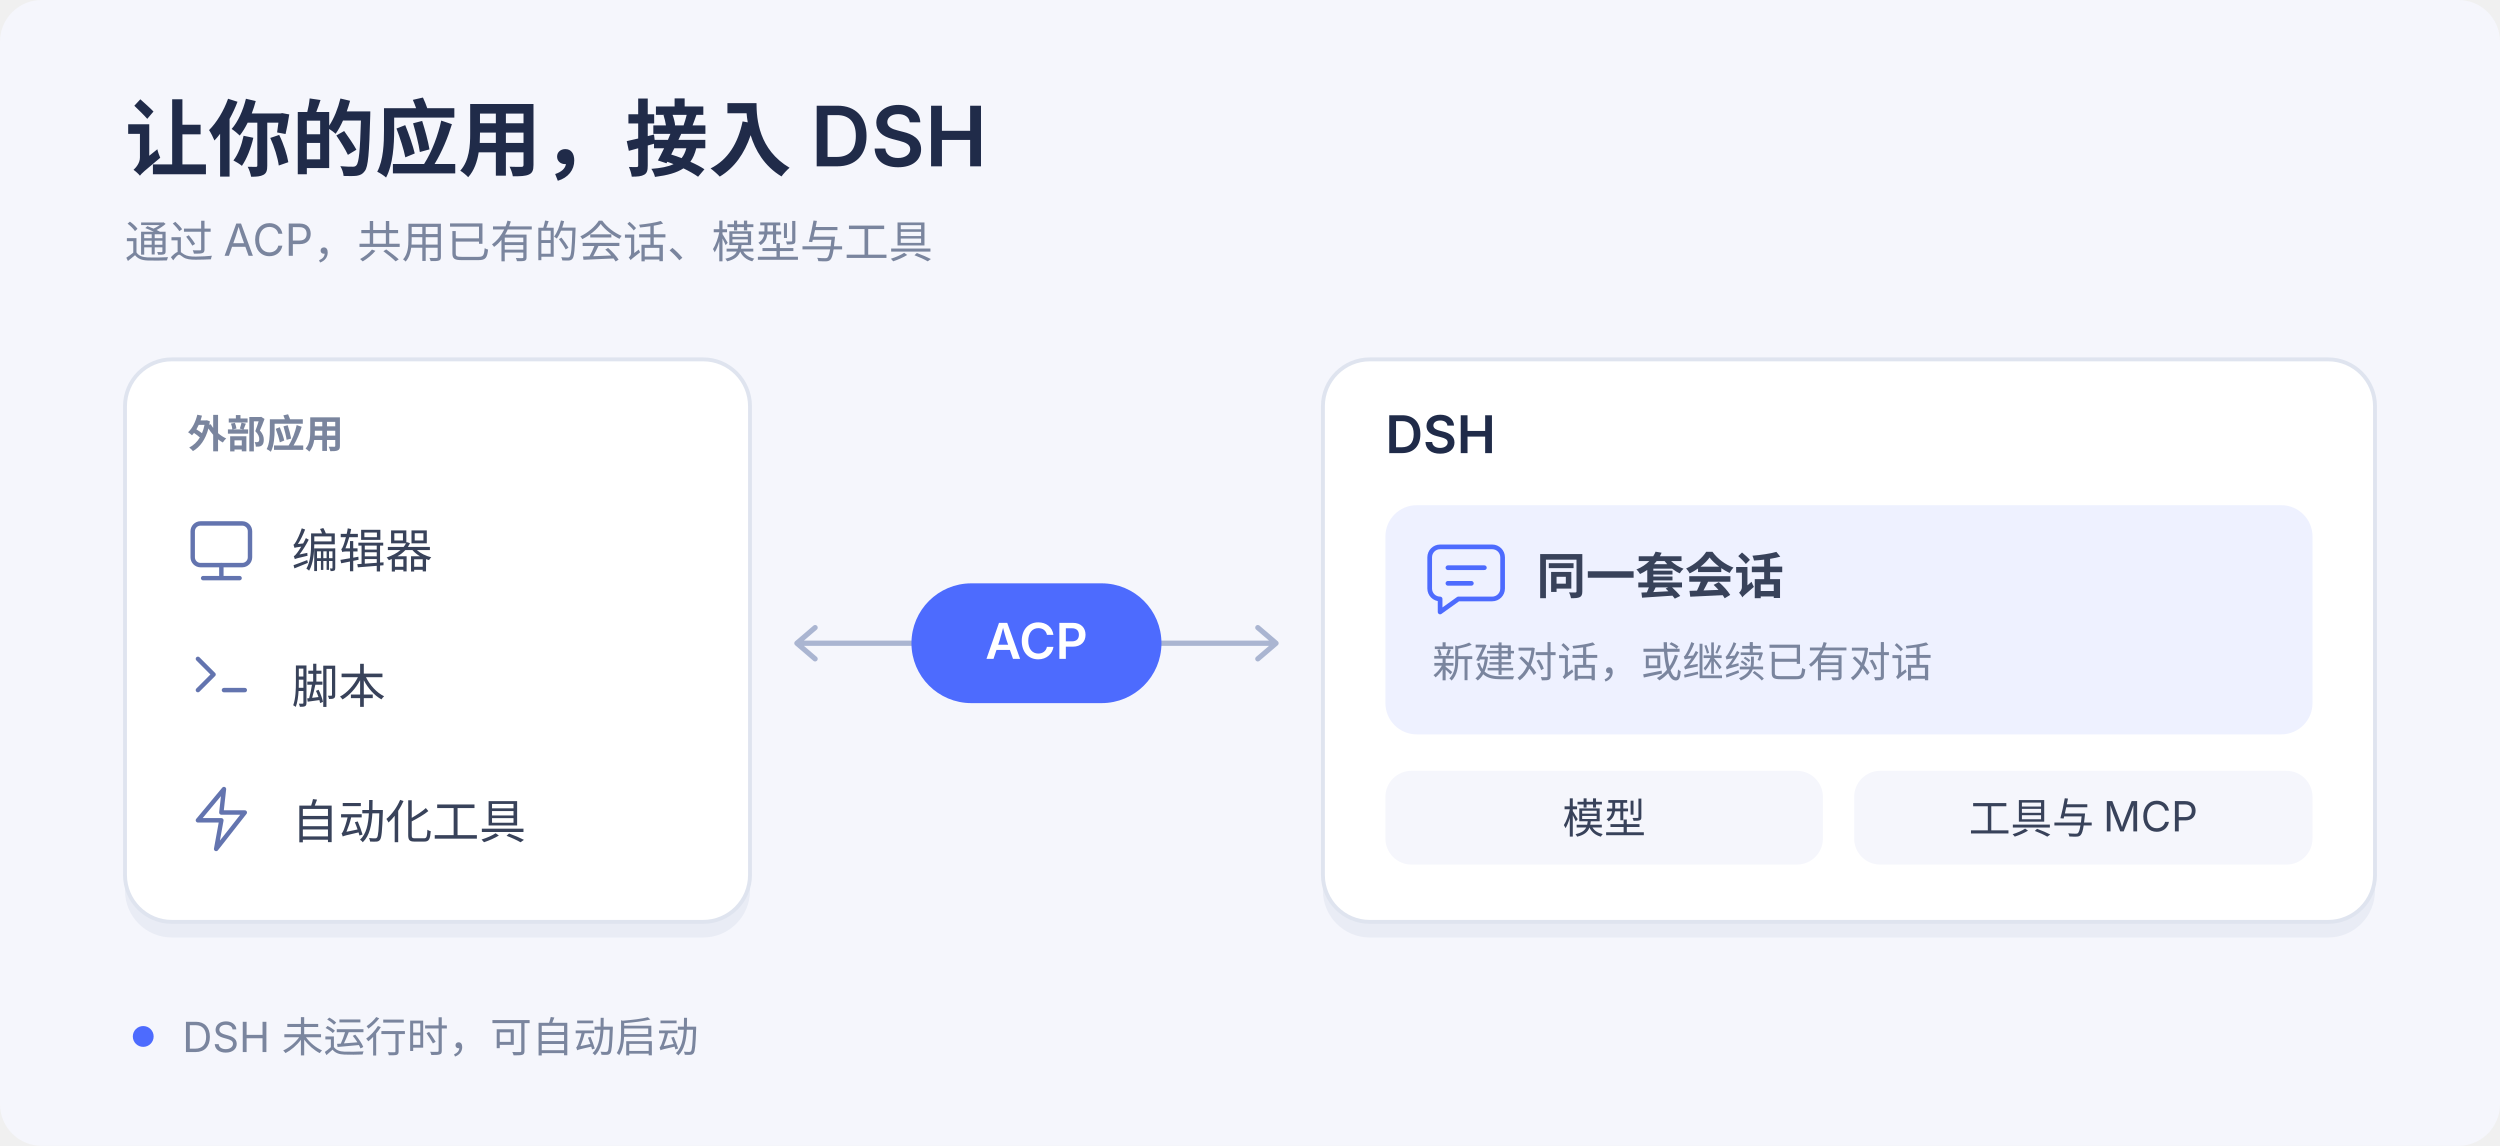
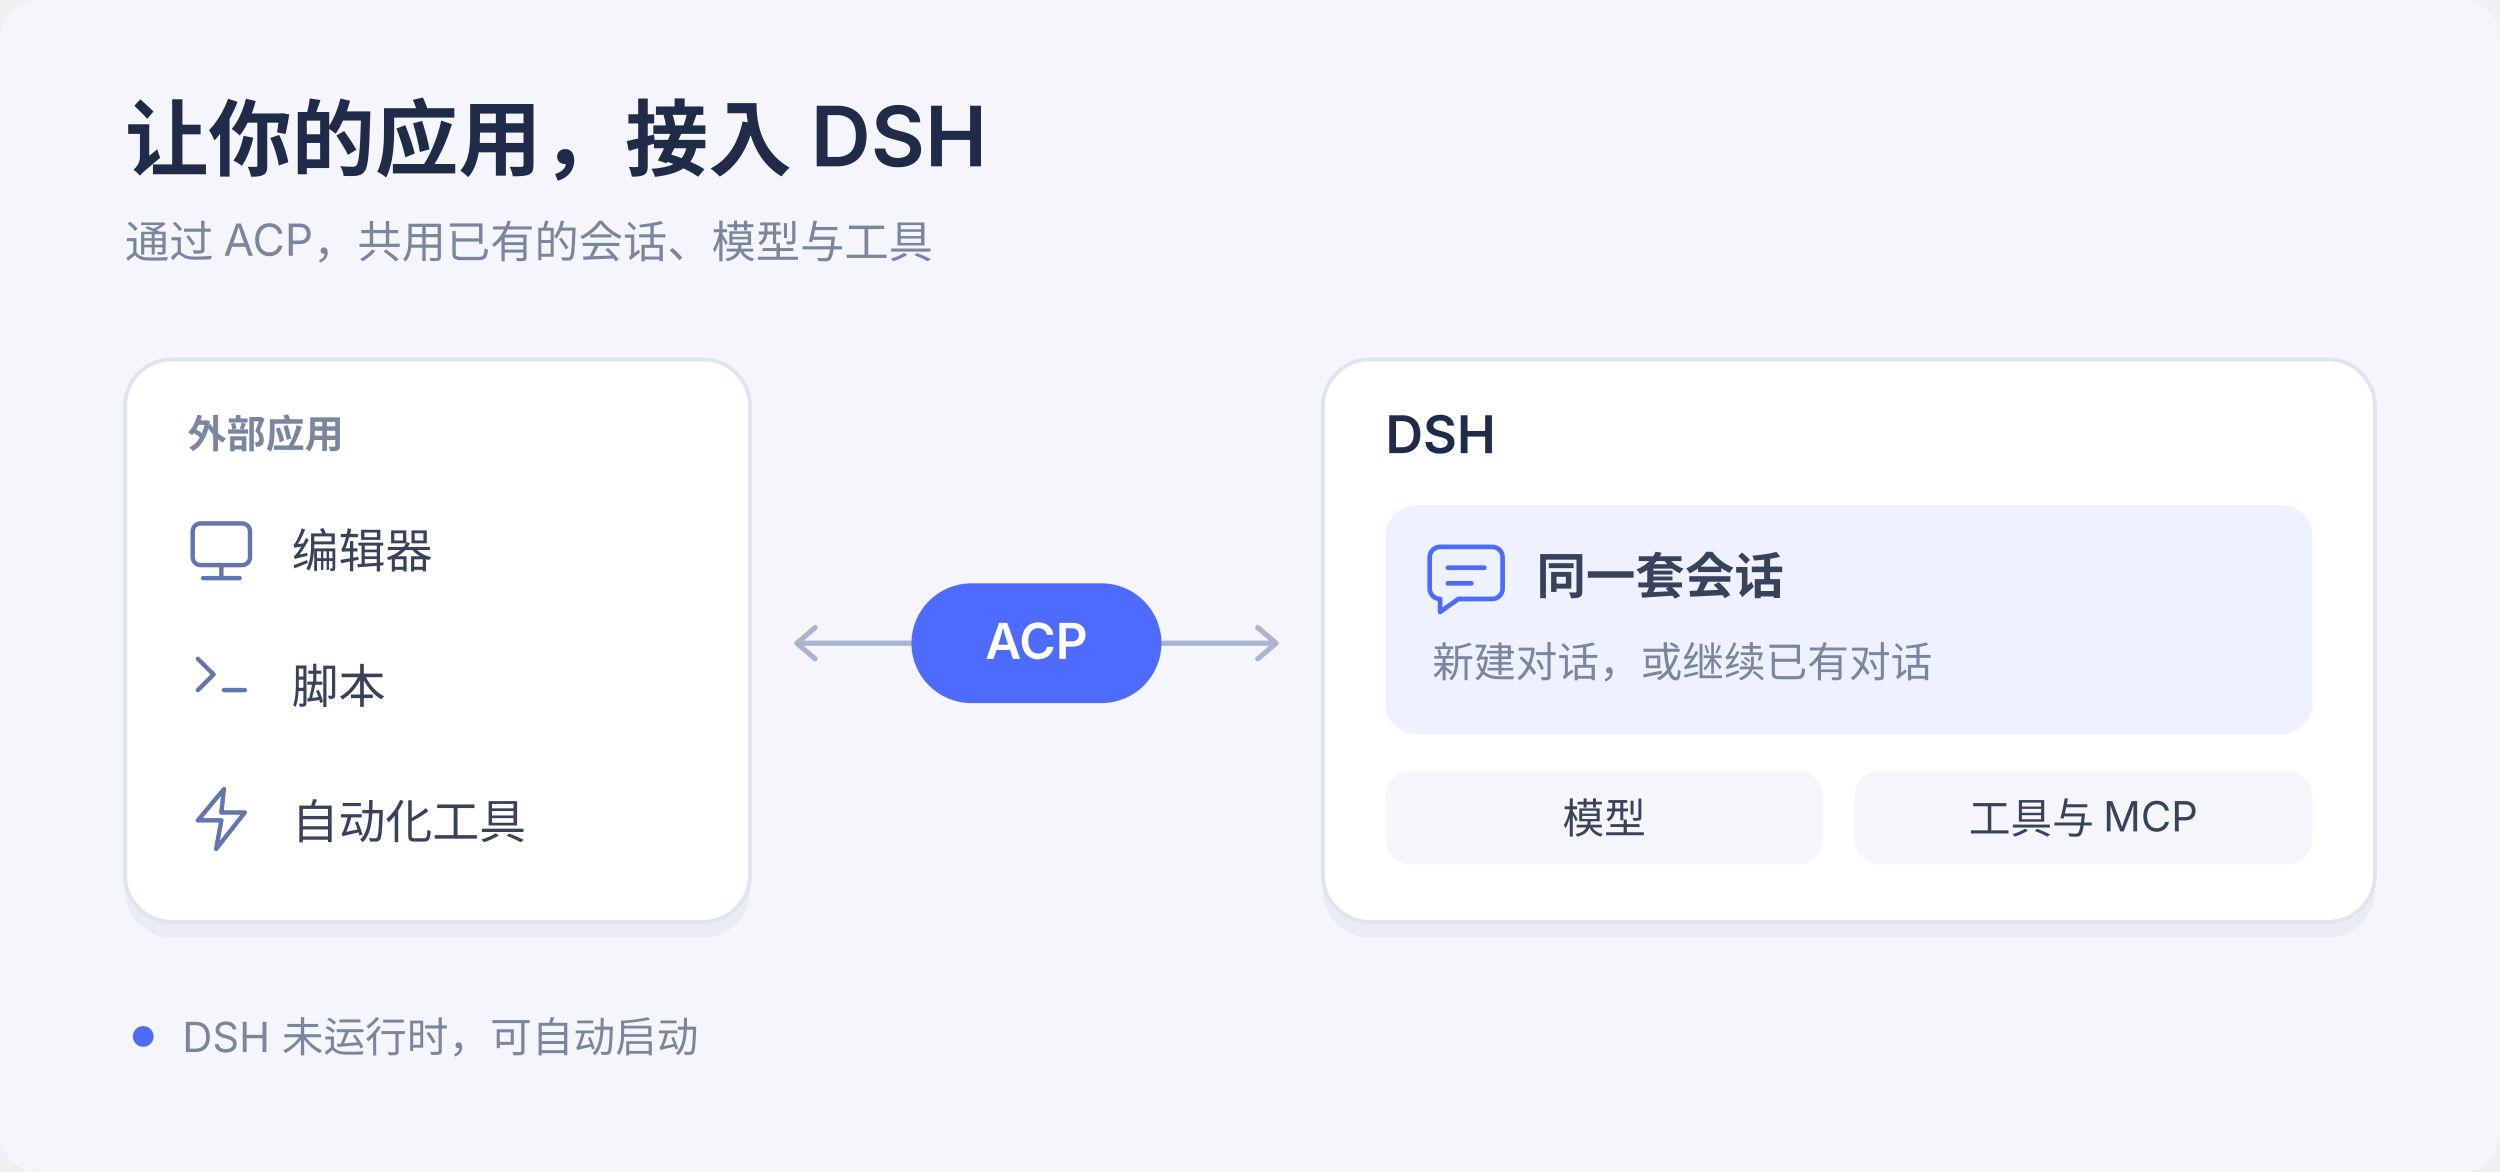
- <svg xmlns="http://www.w3.org/2000/svg" width="960" height="440" viewBox="0 0 960 440" role="img" aria-labelledby="title description">
-   <rect width="960" height="440" rx="16" fill="#F5F6FC" />
+ <svg xmlns="http://www.w3.org/2000/svg" width="640" height="300" viewBox="0 0 960 450" role="img" aria-labelledby="title description">
+   <rect width="960" height="450" rx="15" fill="#F5F6FC" />
  <g font-family="-apple-system, BlinkMacSystemFont, 'Segoe UI', 'PingFang SC', 'Microsoft YaHei', sans-serif">
    <text x="48" y="65" font-size="32" font-weight="600" fill="#202B49">让你的应用，接入 DSH</text>
    <text x="48" y="99" font-size="17" fill="#7A859E">通过 ACP，共用已有的会话、模型与工具</text>
    <rect x="48" y="144" width="240" height="216" rx="18" fill="#E9ECF5" />
    <rect x="48" y="138" width="240" height="216" rx="18" fill="#FFFFFF" stroke="#DFE4EF" stroke-width="1.5" />
    <text x="72" y="172" font-size="15" font-weight="600" fill="#7A859E">外部应用</text>
    <g fill="#38425A" font-size="18">
      <text x="112" y="218">编辑器</text>
      <text x="112" y="270">脚本</text>
      <text x="112" y="322">自动化工具</text>
    </g>
    <g fill="none" stroke="#6374AF" stroke-width="1.7" stroke-linecap="round" stroke-linejoin="round">
      <rect x="74" y="201" width="22" height="16" rx="3" />
      <path d="M85 217v5m-7 0h14" />
      <path d="m76 253 6 6-6 6m10 0h8" />
      <path d="m86 303-10 12h9l-2 11 11-14h-9z" />
    </g>
    <g fill="none" stroke="#AAB5D1" stroke-width="2" stroke-linecap="round" stroke-linejoin="round">
      <path d="M306 247h184m-177-6-7 6 7 6m170-12 7 6-7 6" />
    </g>
    <rect x="350" y="224" width="96" height="46" rx="23" fill="#4D6BFE" />
    <text x="398" y="253" text-anchor="middle" font-size="19" font-weight="600" fill="#FFFFFF">ACP</text>
    <rect x="508" y="144" width="404" height="216" rx="18" fill="#E9ECF5" />
    <rect x="508" y="138" width="404" height="216" rx="18" fill="#FFFFFF" stroke="#DFE4EF" stroke-width="1.5" />
    <text x="532" y="174" font-size="20" font-weight="600" fill="#202B49">DSH</text>
    <rect x="532" y="194" width="356" height="88" rx="12" fill="#EEF1FF" />
    <g fill="none" stroke="#4D6BFE" stroke-width="1.8" stroke-linecap="round" stroke-linejoin="round">
      <path d="M553 210h20a4 4 0 0 1 4 4v12a4 4 0 0 1-4 4h-13l-7 5v-5a4 4 0 0 1-4-4v-12a4 4 0 0 1 4-4z" />
      <path d="M556 218h14m-14 6h9" />
    </g>
    <text x="590" y="228" font-size="19" font-weight="600" fill="#38425A">同一套会话</text>
    <text x="550" y="260" font-size="16" fill="#7A859E">新建对话，或继续已有对话</text>
    <rect x="532" y="296" width="168" height="36" rx="10" fill="#F5F6FC" />
    <rect x="712" y="296" width="176" height="36" rx="10" fill="#F5F6FC" />
    <text x="616" y="320" text-anchor="middle" font-size="16" fill="#38425A">模型</text>
    <text x="800" y="320" text-anchor="middle" font-size="16" fill="#38425A">工具与 MCP</text>
    <circle cx="55" cy="398" r="4" fill="#4D6BFE" />
    <text x="70" y="404" font-size="16" fill="#7A859E">DSH 未运行时，可自动启动</text>
  </g>
</svg>
